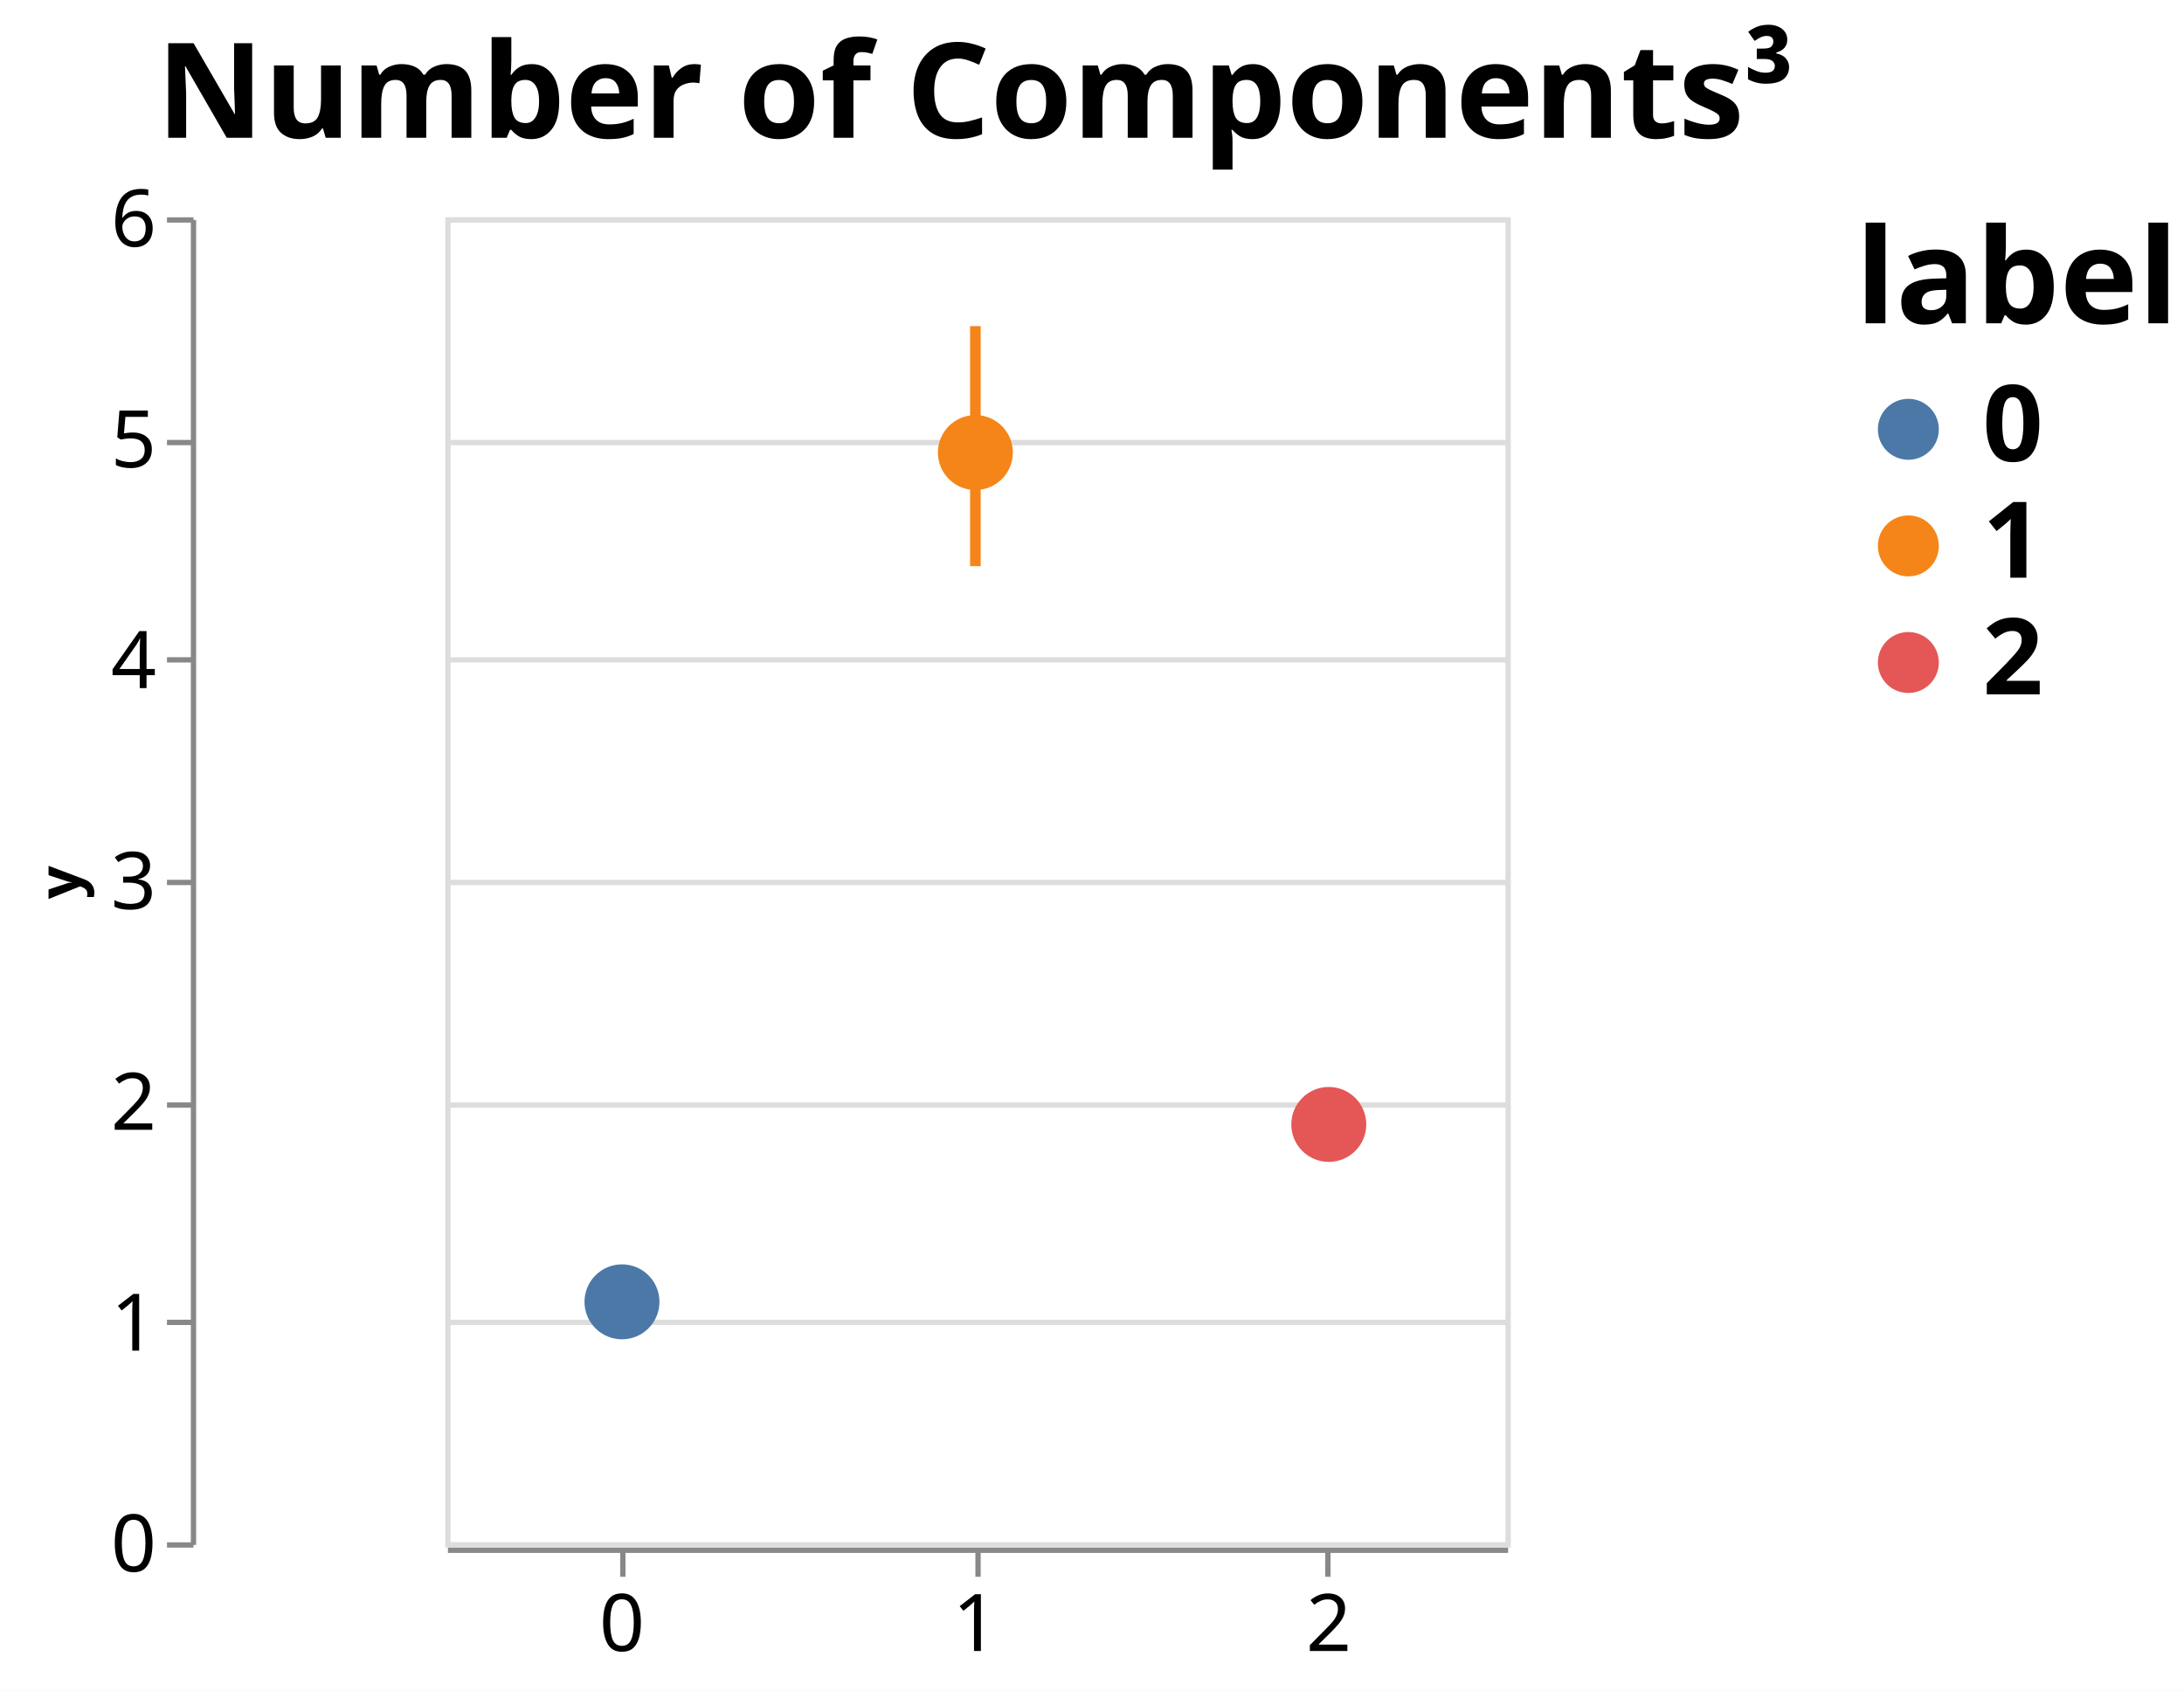
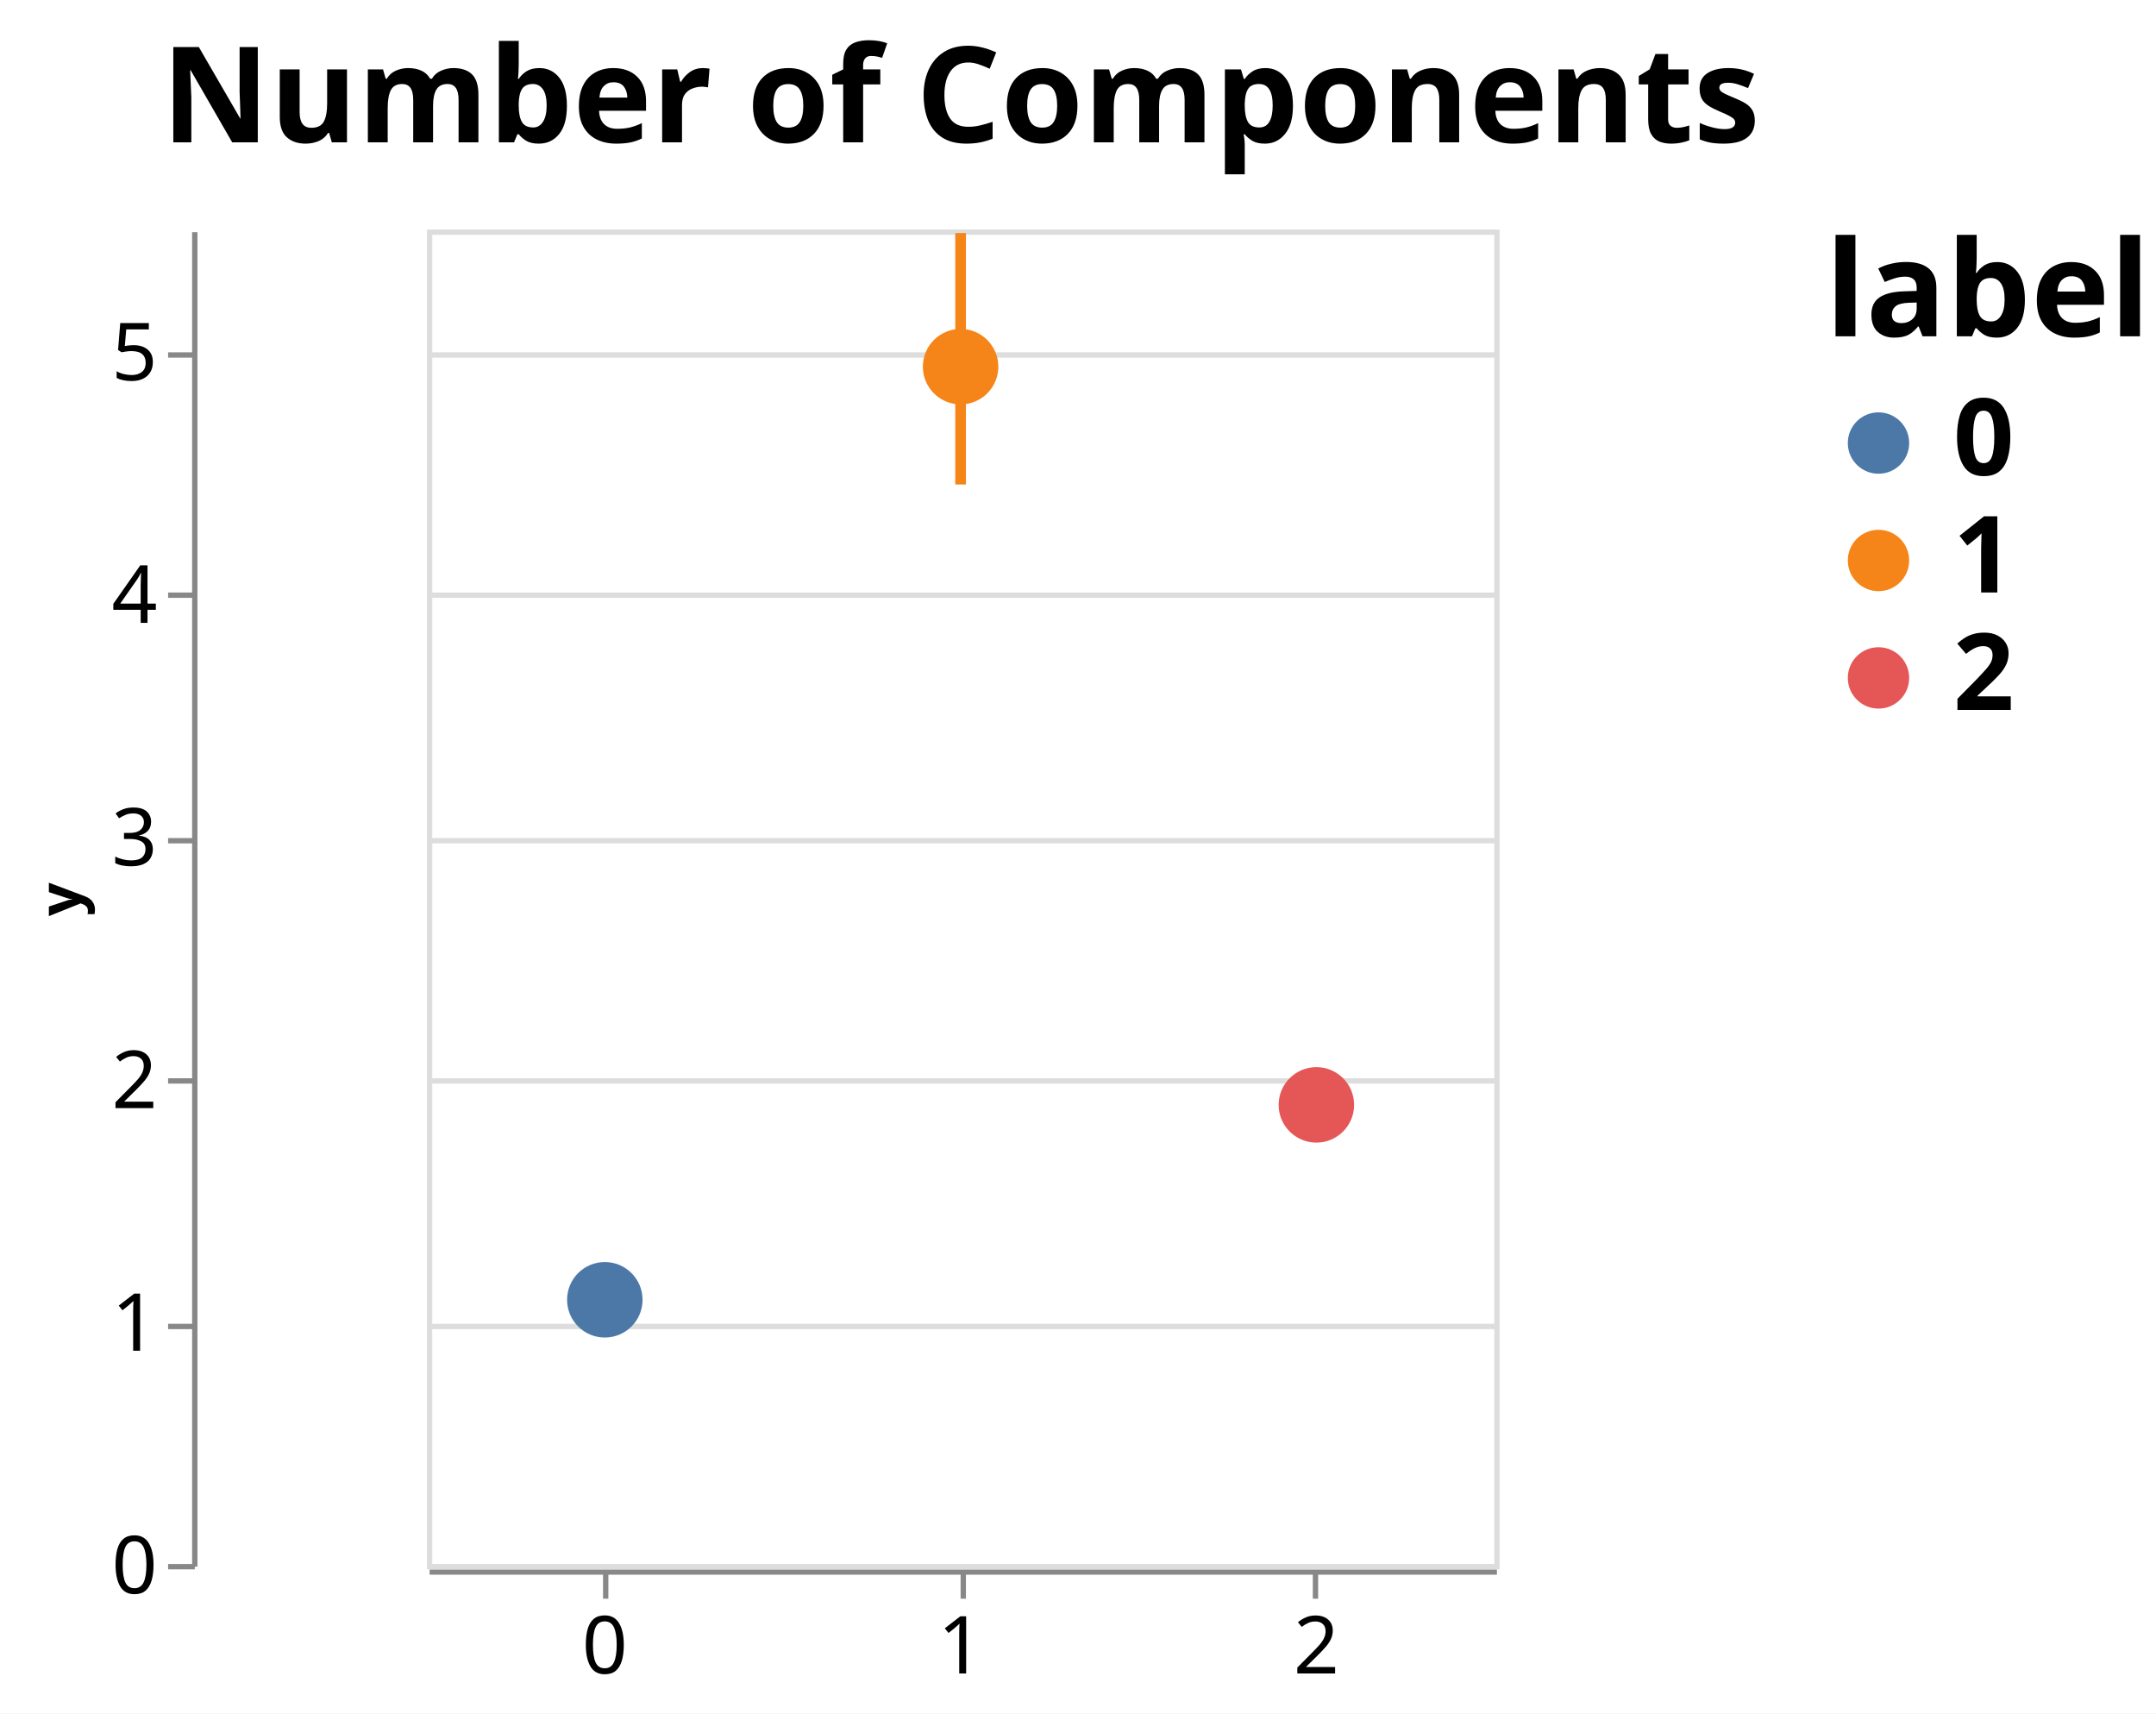
- <svg xmlns="http://www.w3.org/2000/svg" version="1.1" class="marks" width="412" height="319" viewBox="0 0 412 319">
-   <rect width="412" height="319" fill="white" />
-   <g fill="none" stroke-miterlimit="10" transform="translate(84,41)">
+ <svg xmlns="http://www.w3.org/2000/svg" version="1.1" class="marks" width="404" height="321" viewBox="0 0 404 321">
+   <rect width="404" height="321" fill="white" />
+   <g fill="none" stroke-miterlimit="10" transform="translate(80,43)">
    <g class="mark-group role-frame root" role="graphics-object" aria-roledescription="group mark container">
      <g transform="translate(0,0)">
        <path class="background" aria-hidden="true" d="M0,0h0v0h0Z" />
        <g>
          <g class="mark-group role-row-header row_header" role="graphics-object" aria-roledescription="group mark container">
-             <g transform="translate(-48,0)">
+             <g transform="translate(-44,0)">
              <path class="background" aria-hidden="true" d="M0,0h0v250h0Z" />
              <g>
                <g class="mark-group role-axis" role="graphics-symbol" aria-roledescription="axis" aria-label="Y-axis titled 'y' for a linear scale with values from 0 to 6">
                  <g transform="translate(0.5,0.5)">
                    <path class="background" aria-hidden="true" d="M0,0h0v0h0Z" pointer-events="none" />
                    <g>
                      <g class="mark-rule role-axis-tick" pointer-events="none">
                        <line transform="translate(0,250)" x2="-5" y2="0" stroke="#888" stroke-width="1" opacity="1" />
-                         <line transform="translate(0,208)" x2="-5" y2="0" stroke="#888" stroke-width="1" opacity="1" />
-                         <line transform="translate(0,167)" x2="-5" y2="0" stroke="#888" stroke-width="1" opacity="1" />
-                         <line transform="translate(0,125)" x2="-5" y2="0" stroke="#888" stroke-width="1" opacity="1" />
-                         <line transform="translate(0,83)" x2="-5" y2="0" stroke="#888" stroke-width="1" opacity="1" />
-                         <line transform="translate(0,42)" x2="-5" y2="0" stroke="#888" stroke-width="1" opacity="1" />
-                         <line transform="translate(0,0)" x2="-5" y2="0" stroke="#888" stroke-width="1" opacity="1" />
+                         <line transform="translate(0,205)" x2="-5" y2="0" stroke="#888" stroke-width="1" opacity="1" />
+                         <line transform="translate(0,159)" x2="-5" y2="0" stroke="#888" stroke-width="1" opacity="1" />
+                         <line transform="translate(0,114)" x2="-5" y2="0" stroke="#888" stroke-width="1" opacity="1" />
+                         <line transform="translate(0,68)" x2="-5" y2="0" stroke="#888" stroke-width="1" opacity="1" />
+                         <line transform="translate(0,23)" x2="-5" y2="0" stroke="#888" stroke-width="1" opacity="1" />
                      </g>
                      <g class="mark-text role-axis-label" pointer-events="none">
                        <text text-anchor="end" transform="translate(-7,255)" font-family="sans-serif" font-size="15px" fill="#000" opacity="1">0</text>
-                         <text text-anchor="end" transform="translate(-7,213.3333)" font-family="sans-serif" font-size="15px" fill="#000" opacity="1">1</text>
-                         <text text-anchor="end" transform="translate(-7,171.6667)" font-family="sans-serif" font-size="15px" fill="#000" opacity="1">2</text>
-                         <text text-anchor="end" transform="translate(-7,130)" font-family="sans-serif" font-size="15px" fill="#000" opacity="1">3</text>
-                         <text text-anchor="end" transform="translate(-7,88.33333)" font-family="sans-serif" font-size="15px" fill="#000" opacity="1">4</text>
-                         <text text-anchor="end" transform="translate(-7,46.66667)" font-family="sans-serif" font-size="15px" fill="#000" opacity="1">5</text>
-                         <text text-anchor="end" transform="translate(-7,5)" font-family="sans-serif" font-size="15px" fill="#000" opacity="1">6</text>
+                         <text text-anchor="end" transform="translate(-7,209.5455)" font-family="sans-serif" font-size="15px" fill="#000" opacity="1">1</text>
+                         <text text-anchor="end" transform="translate(-7,164.0909)" font-family="sans-serif" font-size="15px" fill="#000" opacity="1">2</text>
+                         <text text-anchor="end" transform="translate(-7,118.6364)" font-family="sans-serif" font-size="15px" fill="#000" opacity="1">3</text>
+                         <text text-anchor="end" transform="translate(-7,73.18182)" font-family="sans-serif" font-size="15px" fill="#000" opacity="1">4</text>
+                         <text text-anchor="end" transform="translate(-7,27.72727)" font-family="sans-serif" font-size="15px" fill="#000" opacity="1">5</text>
                      </g>
                      <g class="mark-rule role-axis-domain" pointer-events="none">
                        <line transform="translate(0,250)" x2="0" y2="-250" stroke="#888" stroke-width="1" opacity="1" />
                      </g>
                      <g class="mark-text role-axis-title" pointer-events="none">
                        <text text-anchor="middle" transform="translate(-19.34229,125) rotate(-90) translate(0,-2)" font-family="sans-serif" font-size="11px" font-weight="bold" fill="#000" opacity="1">y</text>
                      </g>
                    </g>
                    <path class="foreground" aria-hidden="true" d="" pointer-events="none" display="none" />
                  </g>
                </g>
              </g>
              <path class="foreground" aria-hidden="true" d="" display="none" />
            </g>
          </g>
          <g class="mark-group role-column-footer column_footer" role="graphics-object" aria-roledescription="group mark container">
            <g transform="translate(0,251)">
              <path class="background" aria-hidden="true" d="M0,0h200v0h-200Z" />
              <g>
                <g class="mark-group role-axis" role="graphics-symbol" aria-roledescription="axis" aria-label="X-axis for a discrete scale with 3 values: 0, 1, 2">
                  <g transform="translate(0.5,0.5)">
                    <path class="background" aria-hidden="true" d="M0,0h0v0h0Z" pointer-events="none" />
                    <g>
                      <g class="mark-rule role-axis-tick" pointer-events="none">
                        <line transform="translate(33,0)" x2="0" y2="5" stroke="#888" stroke-width="1" opacity="1" />
                        <line transform="translate(100,0)" x2="0" y2="5" stroke="#888" stroke-width="1" opacity="1" />
                        <line transform="translate(166,0)" x2="0" y2="5" stroke="#888" stroke-width="1" opacity="1" />
                      </g>
                      <g class="mark-text role-axis-label" pointer-events="none">
                        <text text-anchor="middle" transform="translate(32.83333,19)" font-family="sans-serif" font-size="15px" fill="#000" opacity="1">0</text>
                        <text text-anchor="middle" transform="translate(99.5,19)" font-family="sans-serif" font-size="15px" fill="#000" opacity="1">1</text>
                        <text text-anchor="middle" transform="translate(166.1667,19)" font-family="sans-serif" font-size="15px" fill="#000" opacity="1">2</text>
                      </g>
                      <g class="mark-rule role-axis-domain" pointer-events="none">
                        <line transform="translate(0,0)" x2="200" y2="0" stroke="#888" stroke-width="1" opacity="1" />
                      </g>
                    </g>
                    <path class="foreground" aria-hidden="true" d="" pointer-events="none" display="none" />
                  </g>
                </g>
              </g>
              <path class="foreground" aria-hidden="true" d="" display="none" />
            </g>
          </g>
          <g class="mark-group role-scope cell" role="graphics-object" aria-roledescription="group mark container">
            <g transform="translate(0,0)">
              <path class="background" aria-hidden="true" d="M0.5,0.5h200v250h-200Z" stroke="#ddd" />
              <g>
                <g class="mark-group role-axis" role="graphics-symbol" aria-roledescription="axis" aria-label="Y-axis for a linear scale with values from 0 to 6">
                  <g transform="translate(0.5,0.5)">
                    <path class="background" aria-hidden="true" d="M0,0h0v0h0Z" pointer-events="none" />
                    <g>
                      <g class="mark-rule role-axis-grid" pointer-events="none">
                        <line transform="translate(0,250)" x2="200" y2="0" stroke="#ddd" stroke-width="1" opacity="1" />
-                         <line transform="translate(0,208)" x2="200" y2="0" stroke="#ddd" stroke-width="1" opacity="1" />
-                         <line transform="translate(0,167)" x2="200" y2="0" stroke="#ddd" stroke-width="1" opacity="1" />
-                         <line transform="translate(0,125)" x2="200" y2="0" stroke="#ddd" stroke-width="1" opacity="1" />
-                         <line transform="translate(0,83)" x2="200" y2="0" stroke="#ddd" stroke-width="1" opacity="1" />
-                         <line transform="translate(0,42)" x2="200" y2="0" stroke="#ddd" stroke-width="1" opacity="1" />
-                         <line transform="translate(0,0)" x2="200" y2="0" stroke="#ddd" stroke-width="1" opacity="1" />
+                         <line transform="translate(0,205)" x2="200" y2="0" stroke="#ddd" stroke-width="1" opacity="1" />
+                         <line transform="translate(0,159)" x2="200" y2="0" stroke="#ddd" stroke-width="1" opacity="1" />
+                         <line transform="translate(0,114)" x2="200" y2="0" stroke="#ddd" stroke-width="1" opacity="1" />
+                         <line transform="translate(0,68)" x2="200" y2="0" stroke="#ddd" stroke-width="1" opacity="1" />
+                         <line transform="translate(0,23)" x2="200" y2="0" stroke="#ddd" stroke-width="1" opacity="1" />
                      </g>
                    </g>
                    <path class="foreground" aria-hidden="true" d="" pointer-events="none" display="none" />
                  </g>
                </g>
                <g class="mark-symbol role-mark child_layer_0_marks" role="graphics-symbol" aria-roledescription="symbol mark container">
-                   <path transform="translate(100,44.38406)" d="M7.071,0A7.071,7.071,0,1,1,-7.071,0A7.071,7.071,0,1,1,7.071,0" fill="#f58518" stroke-width="2" />
-                   <path transform="translate(166.6667,171.1538)" d="M7.071,0A7.071,7.071,0,1,1,-7.071,0A7.071,7.071,0,1,1,7.071,0" fill="#e45756" stroke-width="2" />
-                   <path transform="translate(33.33333,204.6257)" d="M7.071,0A7.071,7.071,0,1,1,-7.071,0A7.071,7.071,0,1,1,7.071,0" fill="#4c78a8" stroke-width="2" />
+                   <path transform="translate(100,25.6917)" d="M7.071,0A7.071,7.071,0,1,1,-7.071,0A7.071,7.071,0,1,1,7.071,0" fill="#f58518" stroke-width="2" />
+                   <path transform="translate(166.6667,163.986)" d="M7.071,0A7.071,7.071,0,1,1,-7.071,0A7.071,7.071,0,1,1,7.071,0" fill="#e45756" stroke-width="2" />
+                   <path transform="translate(33.33333,200.5008)" d="M7.071,0A7.071,7.071,0,1,1,-7.071,0A7.071,7.071,0,1,1,7.071,0" fill="#4c78a8" stroke-width="2" />
                </g>
                <g class="mark-rule role-mark child_layer_1_marks" role="graphics-symbol" aria-roledescription="rule mark container">
-                   <line transform="translate(100,65.82126)" x2="0" y2="-45.29" stroke="#f58518" stroke-width="2" />
-                   <line transform="translate(166.6667,175.4274)" x2="0" y2="-8.761" stroke="#e45756" stroke-width="2" />
-                   <line transform="translate(33.33333,206.0381)" x2="0" y2="-3.001" stroke="#4c78a8" stroke-width="2" />
+                   <line transform="translate(100,47.76021)" x2="0" y2="-47.101" stroke="#f58518" stroke-width="2" />
+                   <line transform="translate(166.6667,168.8811)" x2="0" y2="-9.79" stroke="#e45756" stroke-width="2" />
+                   <line transform="translate(33.33333,202.0416)" x2="0" y2="-3.274" stroke="#4c78a8" stroke-width="2" />
                </g>
                <g class="mark-group role-title">
-                   <g transform="translate(100,-35)">
+                   <g transform="translate(100,-36.34124)">
                    <path class="background" aria-hidden="true" d="M0,0h0v0h0Z" pointer-events="none" />
                    <g>
-                       <g class="mark-text role-title-text" role="graphics-symbol" aria-roledescription="title" aria-label="Title text 'Number of Components³'" pointer-events="none">
-                         <text text-anchor="middle" transform="translate(0,20)" font-family="sans-serif" font-size="25px" font-weight="bold" fill="#000" opacity="1">Number of Components³</text>
+                       <g class="mark-text role-title-text" role="graphics-symbol" aria-roledescription="title" aria-label="Title text 'Number of Components'" pointer-events="none">
+                         <text text-anchor="middle" transform="translate(0,20)" font-family="sans-serif" font-size="25px" font-weight="bold" fill="#000" opacity="1">Number of Components</text>
                      </g>
                    </g>
                    <path class="foreground" aria-hidden="true" d="" pointer-events="none" display="none" />
                  </g>
                </g>
              </g>
              <path class="foreground" aria-hidden="true" d="" display="none" />
            </g>
          </g>
          <g class="mark-group role-legend" role="graphics-symbol" aria-roledescription="legend" aria-label="Symbol legend titled 'label' for fill color and stroke color with 3 values: 0, 1, 2">
-             <g transform="translate(266,0)">
+             <g transform="translate(262,0)">
              <path class="background" aria-hidden="true" d="M0,0h57v94h-57Z" pointer-events="none" />
              <g>
                <g class="mark-group role-legend-entry">
                  <g transform="translate(0,30)">
                    <path class="background" aria-hidden="true" d="M0,0h0v0h0Z" pointer-events="none" />
                    <g>
                      <g class="mark-group role-scope" role="graphics-object" aria-roledescription="group mark container">
                        <g transform="translate(0,0)">
                          <path class="background" aria-hidden="true" d="M0,0h35.123v20h-35.123Z" pointer-events="none" opacity="1" />
                          <g>
                            <g class="mark-symbol role-legend-symbol" pointer-events="none">
                              <path transform="translate(10,10)" d="M5,0A5,5,0,1,1,-5,0A5,5,0,1,1,5,0" fill="#4c78a8" stroke="#4c78a8" stroke-width="1.5" opacity="1" />
                            </g>
                            <g class="mark-text role-legend-label" pointer-events="none">
                              <text text-anchor="start" transform="translate(24,16)" font-family="sans-serif" font-size="20px" font-weight="bold" fill="#000" opacity="1">0</text>
                            </g>
                          </g>
                          <path class="foreground" aria-hidden="true" d="" pointer-events="none" display="none" />
                        </g>
                        <g transform="translate(0,22)">
                          <path class="background" aria-hidden="true" d="M0,0h35.123v20h-35.123Z" pointer-events="none" opacity="1" />
                          <g>
                            <g class="mark-symbol role-legend-symbol" pointer-events="none">
                              <path transform="translate(10,10)" d="M5,0A5,5,0,1,1,-5,0A5,5,0,1,1,5,0" fill="#f58518" stroke="#f58518" stroke-width="1.5" opacity="1" />
                            </g>
                            <g class="mark-text role-legend-label" pointer-events="none">
                              <text text-anchor="start" transform="translate(24,16)" font-family="sans-serif" font-size="20px" font-weight="bold" fill="#000" opacity="1">1</text>
                            </g>
                          </g>
                          <path class="foreground" aria-hidden="true" d="" pointer-events="none" display="none" />
                        </g>
                        <g transform="translate(0,44)">
                          <path class="background" aria-hidden="true" d="M0,0h35.123v20h-35.123Z" pointer-events="none" opacity="1" />
                          <g>
                            <g class="mark-symbol role-legend-symbol" pointer-events="none">
                              <path transform="translate(10,10)" d="M5,0A5,5,0,1,1,-5,0A5,5,0,1,1,5,0" fill="#e45756" stroke="#e45756" stroke-width="1.5" opacity="1" />
                            </g>
                            <g class="mark-text role-legend-label" pointer-events="none">
                              <text text-anchor="start" transform="translate(24,16)" font-family="sans-serif" font-size="20px" font-weight="bold" fill="#000" opacity="1">2</text>
                            </g>
                          </g>
                          <path class="foreground" aria-hidden="true" d="" pointer-events="none" display="none" />
                        </g>
                      </g>
                    </g>
                    <path class="foreground" aria-hidden="true" d="" pointer-events="none" display="none" />
                  </g>
                </g>
                <g class="mark-text role-legend-title" pointer-events="none">
                  <text text-anchor="start" transform="translate(0,20)" font-family="sans-serif" font-size="25px" font-weight="bold" fill="#000" opacity="1">label</text>
                </g>
              </g>
              <path class="foreground" aria-hidden="true" d="" pointer-events="none" display="none" />
            </g>
          </g>
        </g>
        <path class="foreground" aria-hidden="true" d="" display="none" />
      </g>
    </g>
  </g>
</svg>
